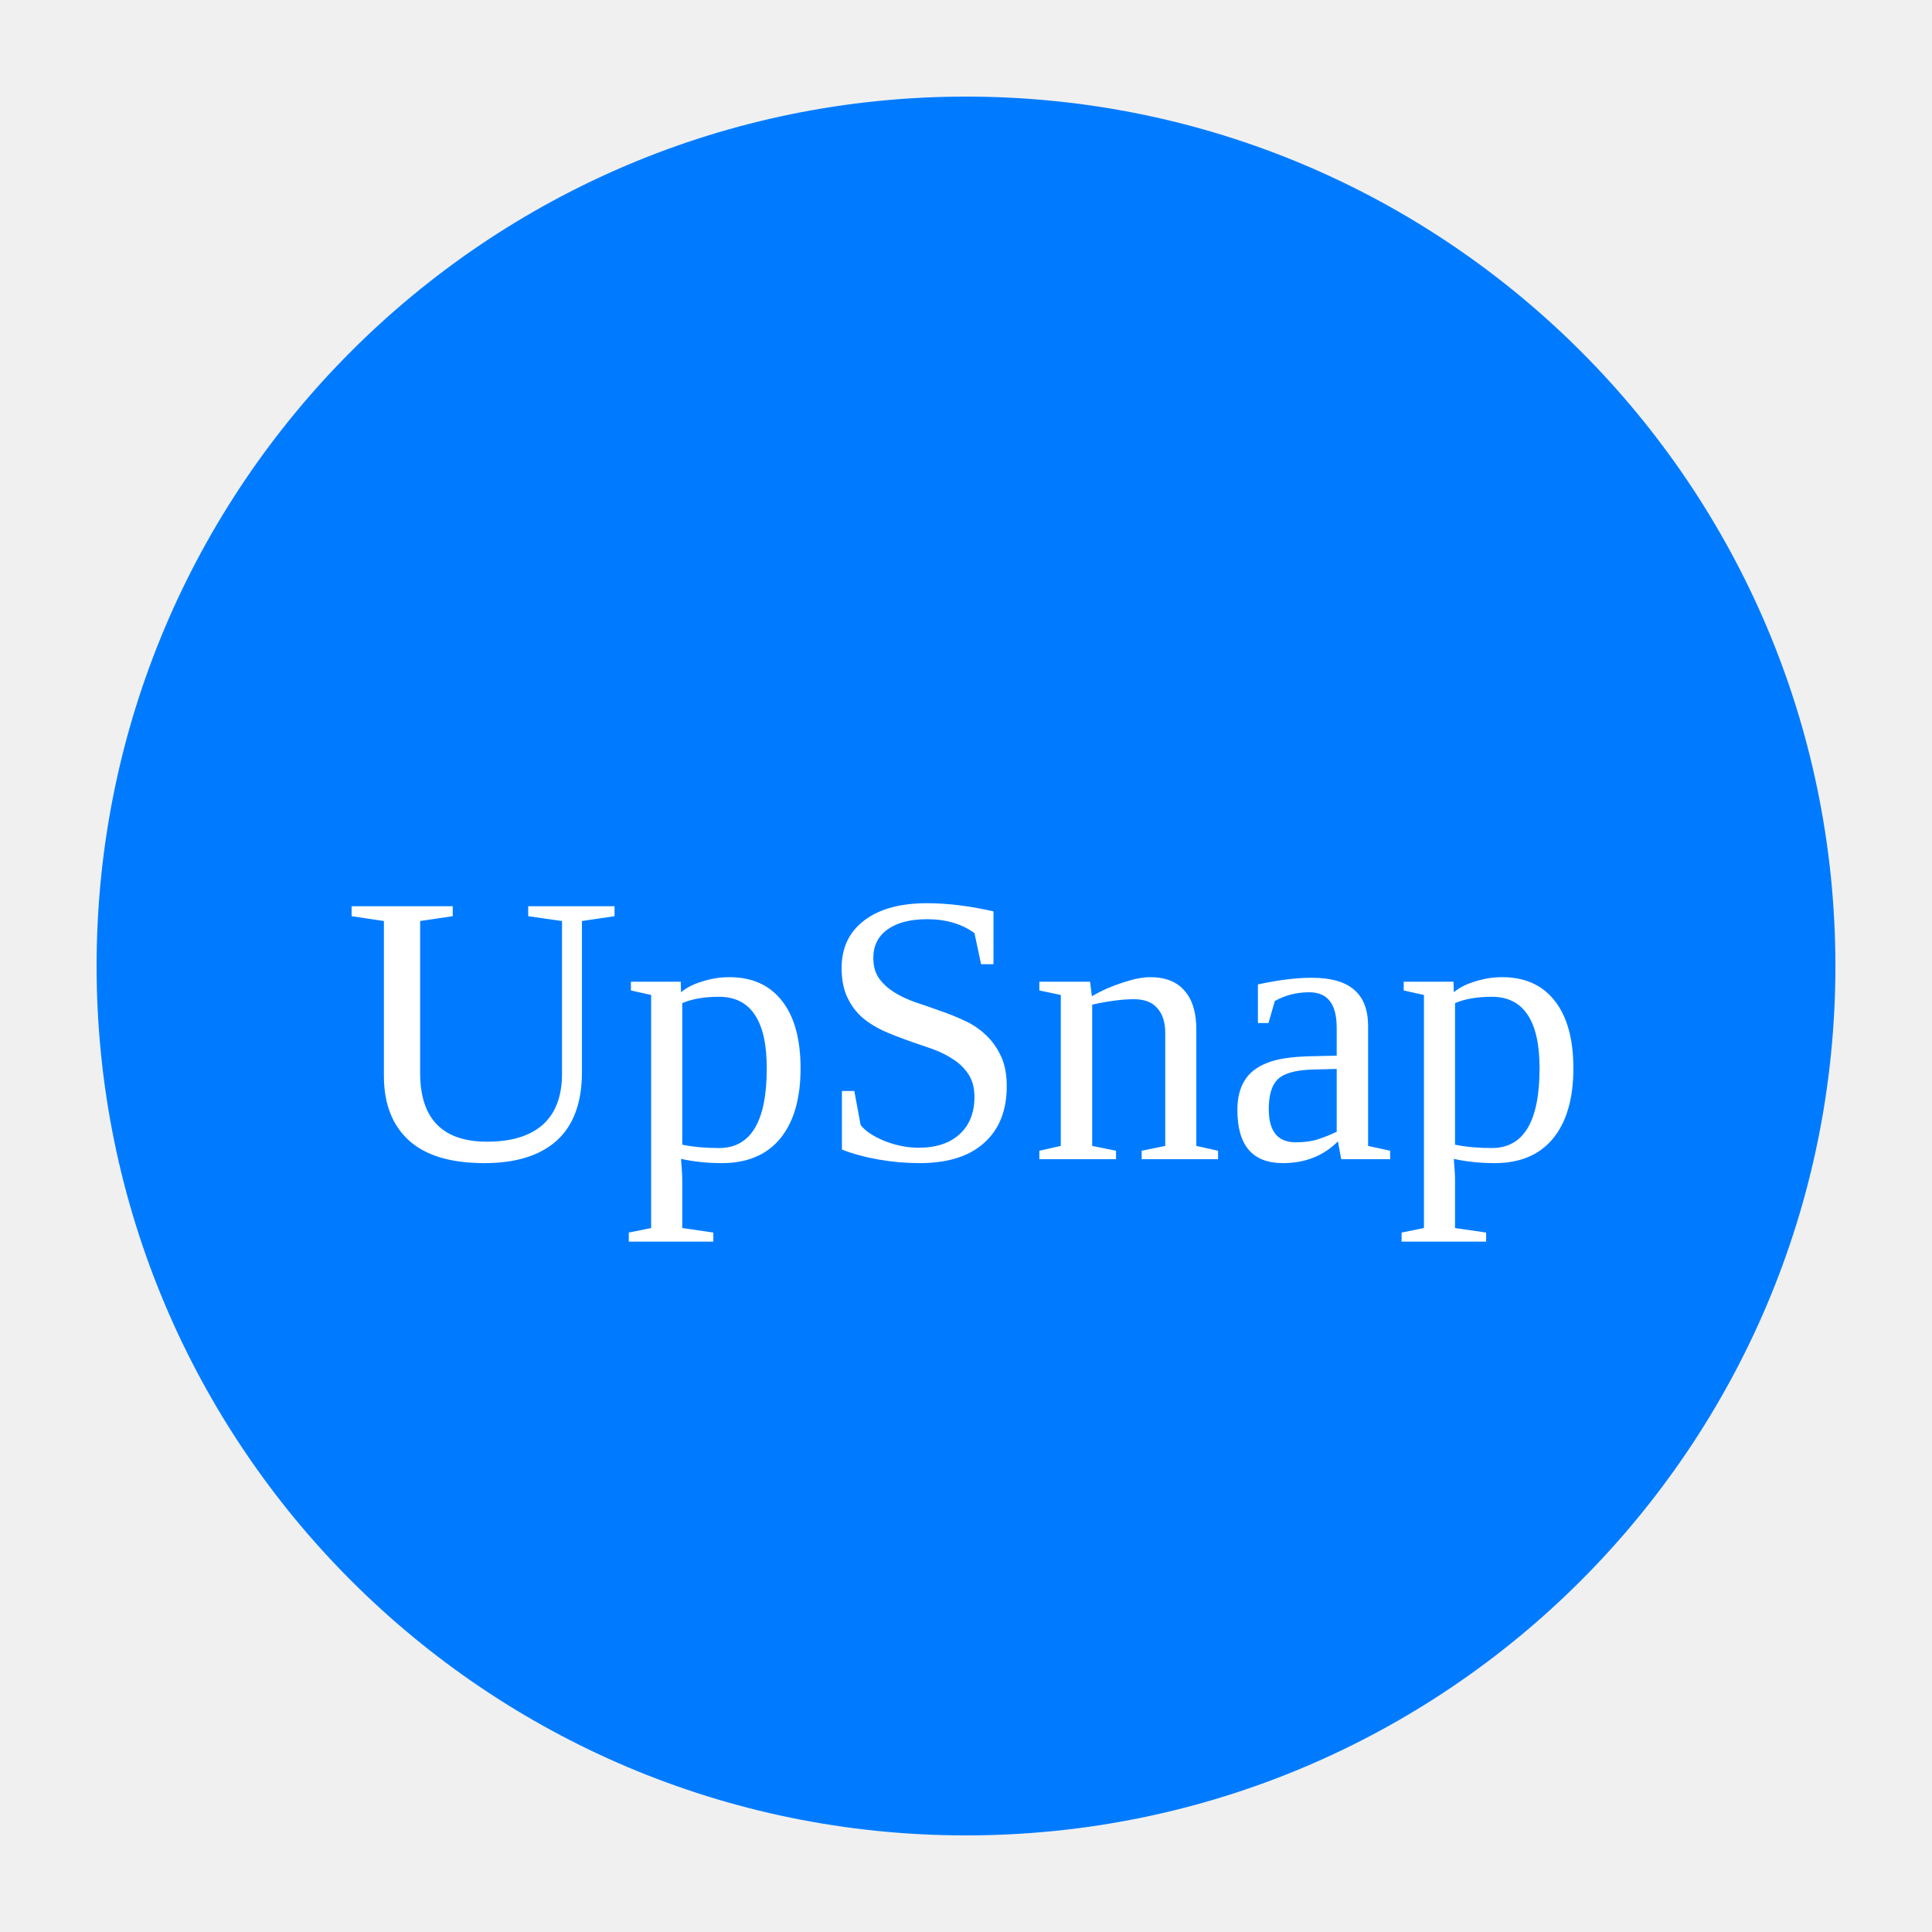
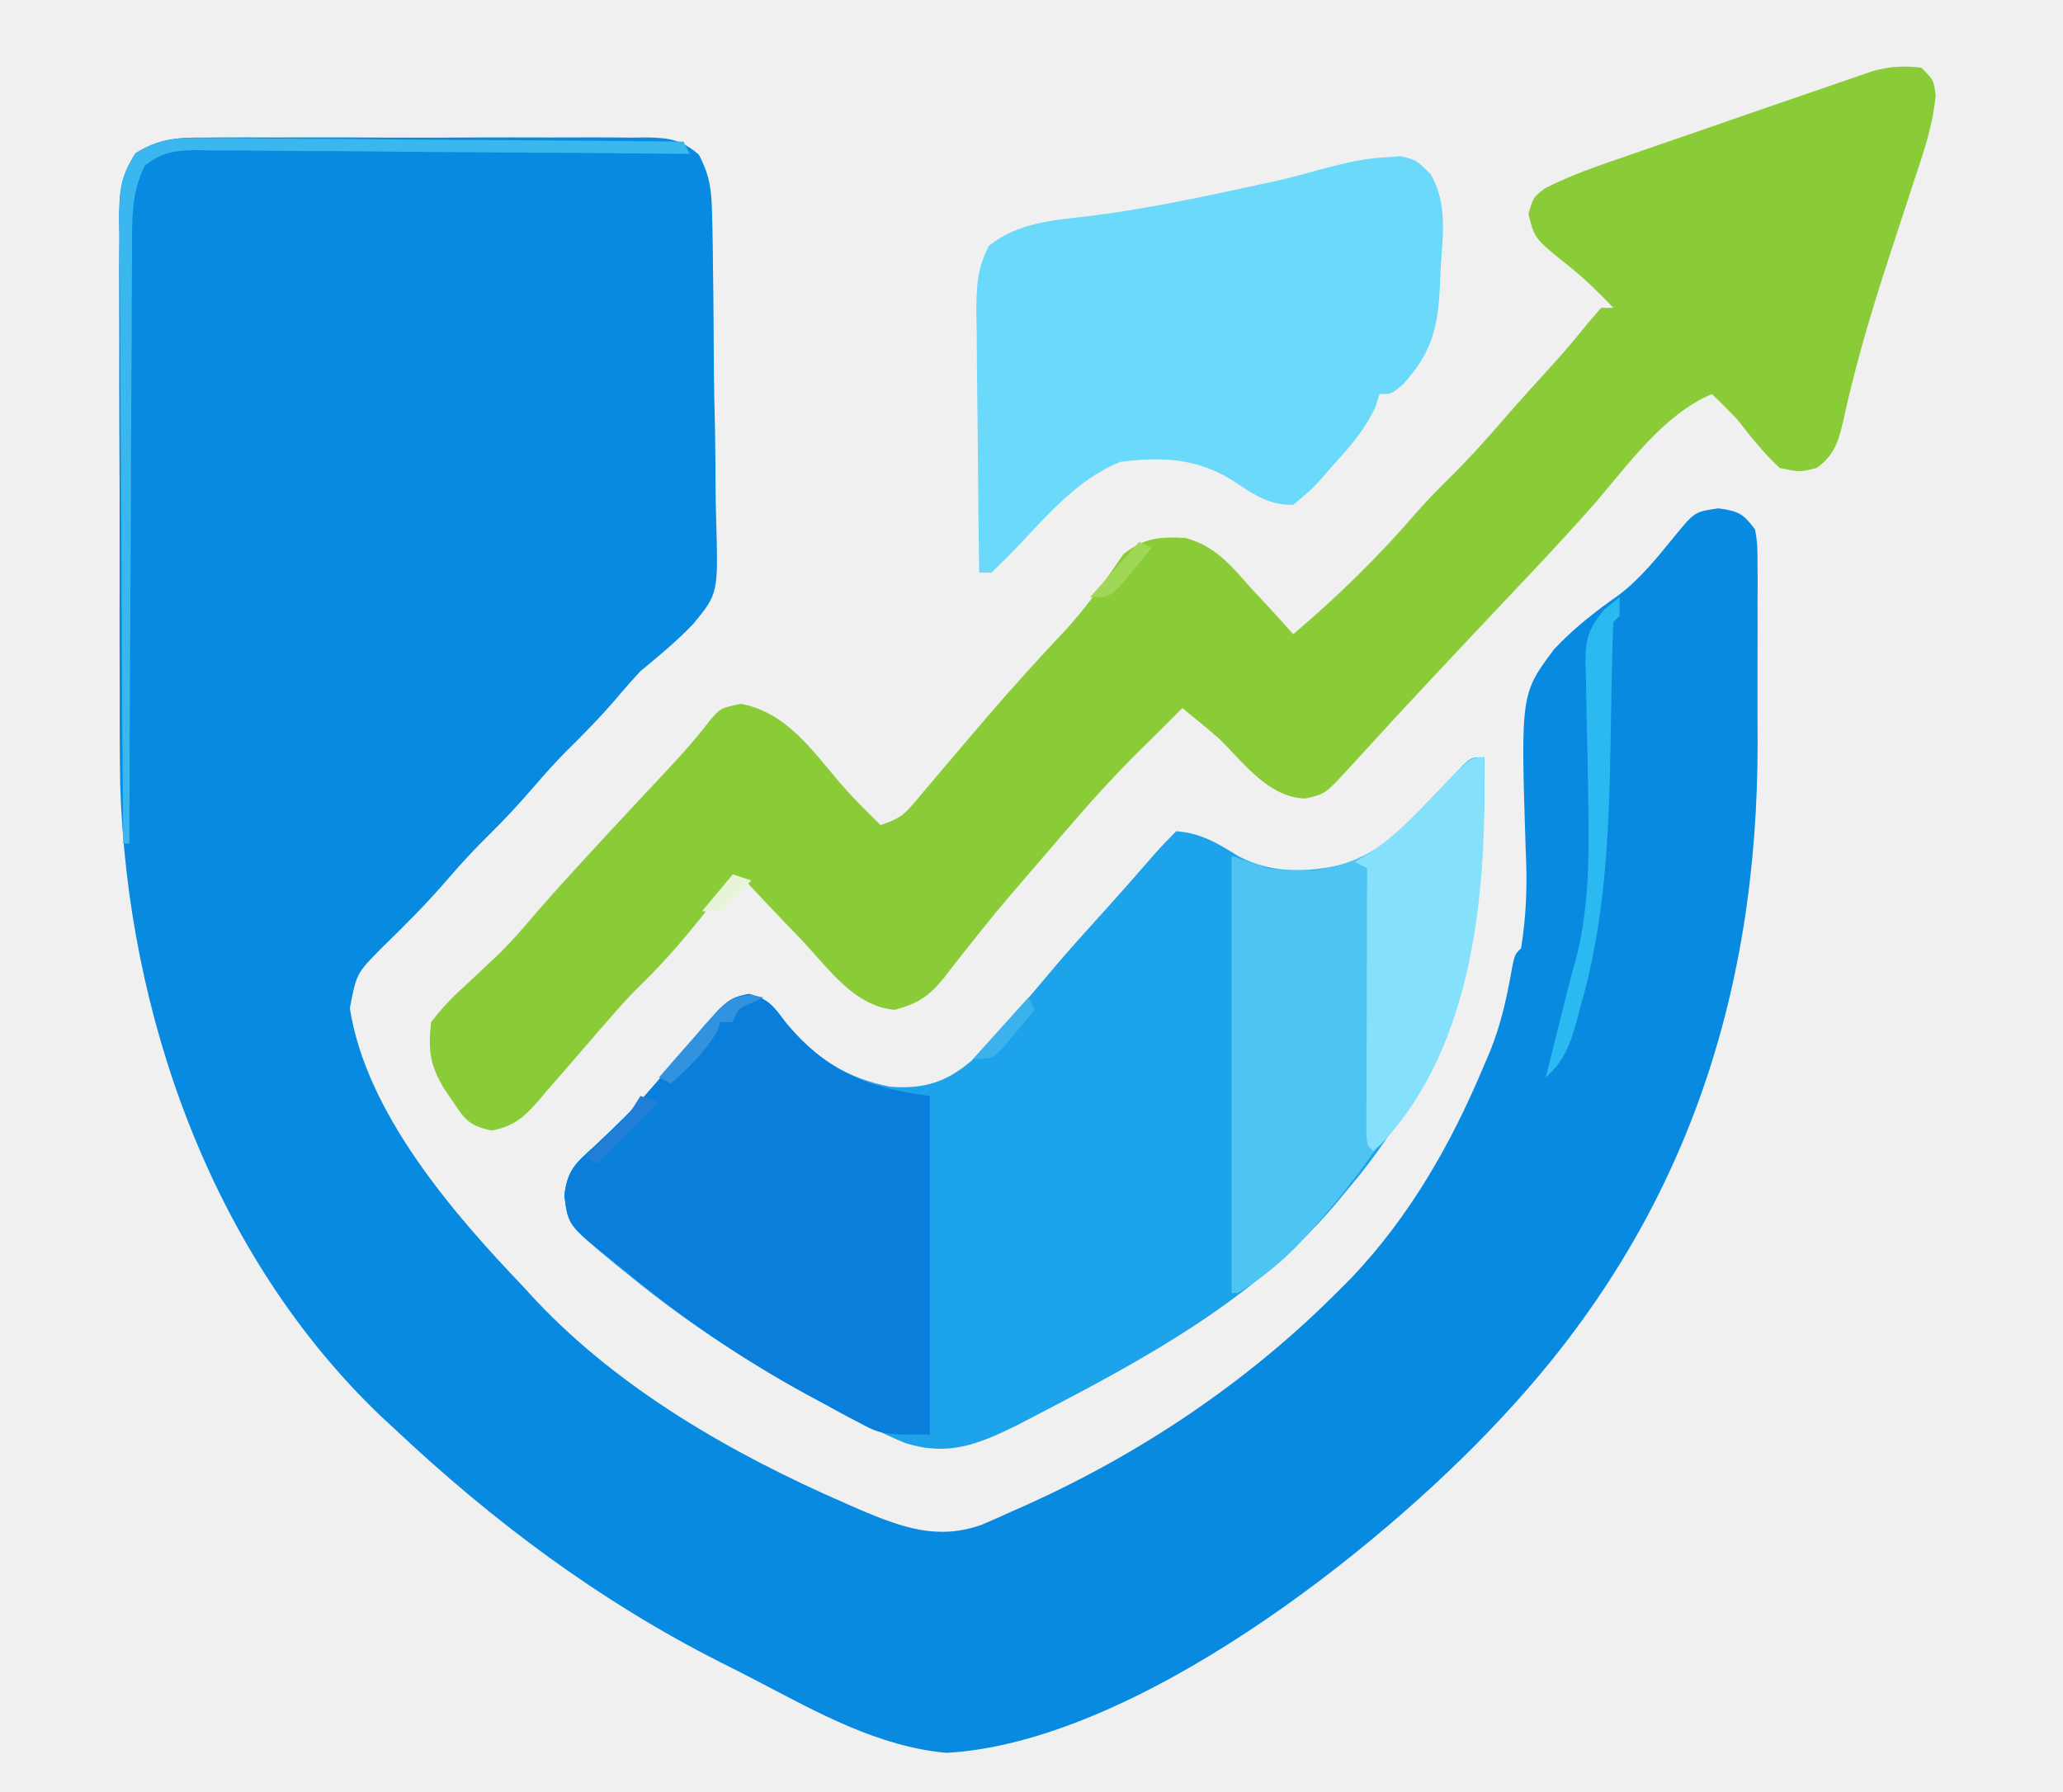
- <svg xmlns="http://www.w3.org/2000/svg" width="100" height="100" viewBox="0 0 100 100">
-   <circle cx="50" cy="50" r="45" fill="#007bff" />
-   <text x="50" y="60" text-anchor="middle" fill="white" font-size="20">UpSnap</text>
+ <svg xmlns="http://www.w3.org/2000/svg" version="1.1" viewBox="0 0 335 291">
+   <path d="M0 0 C110.55 0 221.1 0 335 0 C335 96.03 335 192.06 335 291 C224.45 291 113.9 291 0 291 C0 194.97 0 98.94 0 0 Z " fill="transparent" transform="translate(0,0)" />
+   <path d="M0 0 C0.833 -0.009 1.666 -0.018 2.525 -0.027 C5.271 -0.049 8.015 -0.034 10.761 -0.017 C12.673 -0.02 14.584 -0.025 16.496 -0.032 C20.498 -0.039 24.5 -0.028 28.502 -0.005 C33.633 0.024 38.762 0.007 43.893 -0.023 C47.838 -0.041 51.783 -0.035 55.729 -0.022 C57.621 -0.019 59.513 -0.023 61.404 -0.035 C64.048 -0.047 66.689 -0.028 69.332 0 C70.114 -0.01 70.896 -0.02 71.702 -0.031 C75.379 0.041 77.246 0.344 80.079 2.761 C81.905 6.223 82.151 8.558 82.23 12.466 C82.248 13.132 82.266 13.797 82.285 14.483 C82.338 16.676 82.361 18.868 82.379 21.061 C82.399 22.597 82.42 24.133 82.441 25.669 C82.478 28.888 82.497 32.107 82.507 35.327 C82.524 39.427 82.609 43.523 82.712 47.622 C82.779 50.797 82.797 53.97 82.801 57.145 C82.811 58.655 82.839 60.164 82.887 61.673 C83.246 74.03 83.246 74.03 79.202 78.948 C76.544 81.764 73.587 84.185 70.601 86.647 C69.319 88.035 68.061 89.446 66.851 90.897 C64.159 94.051 61.308 96.962 58.351 99.866 C56.519 101.731 54.808 103.666 53.101 105.647 C50.856 108.253 48.556 110.736 46.101 113.147 C43.688 115.517 41.429 117.954 39.226 120.522 C35.883 124.41 32.293 127.996 28.617 131.569 C24.483 135.753 24.483 135.753 23.414 141.397 C26.035 158.379 40.144 174.679 51.601 186.647 C52.273 187.382 52.945 188.117 53.636 188.874 C67.356 203.388 85.512 213.786 103.664 221.709 C104.532 222.092 105.401 222.474 106.295 222.868 C113.027 225.7 118.861 227.865 126.047 225.276 C127.616 224.609 129.176 223.919 130.726 223.209 C131.559 222.841 132.391 222.473 133.249 222.093 C151.914 213.674 169.111 202.137 183.601 187.647 C184.399 186.849 185.197 186.051 186.019 185.229 C195.577 175.145 202.26 163.414 207.601 150.647 C207.918 149.908 208.236 149.17 208.562 148.409 C210.379 143.922 211.342 139.415 212.172 134.651 C212.601 132.647 212.601 132.647 213.601 131.647 C214.471 126.273 214.631 121.208 214.355 115.772 C213.538 90.346 213.538 90.346 218.98 83.073 C222.18 79.671 225.728 76.904 229.548 74.233 C233.077 71.507 235.803 68.095 238.601 64.647 C241.808 60.76 241.808 60.76 245.664 60.209 C248.959 60.7 249.656 61.04 251.601 63.647 C251.982 66.006 251.982 66.006 251.99 68.827 C251.999 69.886 252.008 70.946 252.018 72.038 C252.009 73.762 252.009 73.762 252 75.522 C252.003 76.716 252.005 77.909 252.008 79.139 C252.01 81.678 252.005 84.217 251.992 86.755 C251.977 90.576 251.992 94.396 252.011 98.217 C252.046 139.754 239.892 175.912 211.601 206.647 C211.145 207.143 210.689 207.64 210.219 208.151 C189.994 229.854 150.641 260.662 120.289 262.334 C109.278 261.354 99.329 255.779 89.704 250.741 C87.623 249.658 85.53 248.602 83.433 247.549 C63.75 237.552 46.64 224.75 30.601 209.647 C29.879 208.979 29.158 208.312 28.414 207.624 C0.989 181.415 -12.749 142.35 -13.878 105.075 C-13.972 99.562 -13.98 94.051 -13.965 88.538 C-13.97 86.141 -13.977 83.745 -13.984 81.349 C-13.994 76.388 -13.99 71.427 -13.975 66.466 C-13.958 60.109 -13.982 53.754 -14.017 47.398 C-14.039 42.477 -14.037 37.557 -14.029 32.636 C-14.028 30.29 -14.035 27.944 -14.05 25.598 C-14.067 22.339 -14.053 19.082 -14.03 15.824 C-14.041 14.862 -14.053 13.9 -14.065 12.909 C-14.003 8.564 -13.797 6.259 -11.384 2.551 C-7.559 0.111 -4.4 -0.057 0 0 Z " fill="#088AE1" transform="translate(33.39868,22.35303)" />
+   <path d="M0 0 C0.577 26.456 -4.506 49.407 -22 70 C-22.779 70.936 -23.557 71.872 -24.359 72.836 C-37.574 88.277 -55.161 97.729 -73 107 C-73.967 107.503 -74.935 108.006 -75.932 108.524 C-82.155 111.576 -87.033 113.56 -93.937 111.392 C-95.997 110.564 -97.957 109.628 -99.938 108.625 C-100.665 108.268 -101.393 107.911 -102.144 107.542 C-115.372 100.934 -127.567 93.386 -139 84 C-139.743 83.399 -140.485 82.799 -141.25 82.18 C-148.756 75.956 -148.756 75.956 -149.352 71.18 C-148.891 67.017 -147.502 65.911 -144.438 63.125 C-141.321 60.192 -138.284 57.314 -135.5 54.062 C-134.956 53.435 -134.412 52.807 -133.852 52.16 C-132.4 50.467 -130.96 48.765 -129.523 47.059 C-128.641 46.039 -127.758 45.019 -126.875 44 C-126.068 43.051 -125.261 42.102 -124.43 41.125 C-122 39 -122 39 -119.426 38.426 C-116.168 39.197 -115.308 40.534 -113.312 43.188 C-108.584 48.812 -103.69 52.076 -96.422 53.508 C-90.983 53.892 -87.394 52.818 -83.258 49.293 C-78.414 44.374 -73.988 39.09 -69.542 33.814 C-67.45 31.354 -65.295 28.955 -63.125 26.562 C-59.843 22.943 -56.61 19.286 -53.41 15.594 C-52.316 14.357 -51.168 13.168 -50 12 C-45.989 12.325 -43.361 13.899 -40 16 C-34.033 19.239 -27.526 18.685 -21.168 16.961 C-16.063 14.938 -12.796 11.276 -9.125 7.312 C-7.819 5.929 -6.51 4.55 -5.195 3.176 C-4.628 2.566 -4.061 1.957 -3.477 1.329 C-2 0 -2 0 0 0 Z " fill="#1DA3E9" transform="translate(241,123)" />
+   <path d="M0 0 C2 2 2 2 2.324 4.477 C1.874 9.372 0.371 13.729 -1.188 18.375 C-1.834 20.354 -2.479 22.333 -3.125 24.312 C-3.445 25.282 -3.764 26.251 -4.094 27.25 C-7.318 37.035 -10.386 46.786 -12.569 56.863 C-13.376 60.368 -13.981 62.876 -17 65 C-19.75 65.688 -19.75 65.688 -23 65 C-25.647 62.577 -27.783 59.812 -30 57 C-31.316 55.65 -32.64 54.306 -34 53 C-41.777 56.254 -47.534 64.355 -52.922 70.637 C-59.368 77.967 -66.174 84.99 -72.855 92.105 C-74.133 93.466 -75.41 94.827 -76.688 96.188 C-77.31 96.851 -77.933 97.514 -78.575 98.198 C-83.399 103.343 -88.175 108.53 -92.926 113.742 C-96.794 117.953 -96.794 117.953 -100 118.688 C-105.994 118.562 -110.017 112.912 -114 109 C-115.97 107.291 -117.979 105.648 -120 104 C-121.15 105.15 -122.3 106.301 -123.449 107.453 C-124.509 108.51 -125.575 109.562 -126.645 110.609 C-130.995 114.891 -135.033 119.364 -139 124 C-139.896 125.043 -140.792 126.086 -141.688 127.129 C-142.174 127.696 -142.66 128.263 -143.16 128.847 C-144.183 130.038 -145.208 131.226 -146.236 132.413 C-148.953 135.56 -151.6 138.739 -154.16 142.016 C-154.678 142.662 -155.196 143.308 -155.73 143.974 C-156.719 145.212 -157.69 146.464 -158.639 147.733 C-161.13 150.803 -162.874 151.966 -166.703 153.008 C-173.164 152.482 -177.373 146.439 -181.5 142 C-182.425 141.035 -183.352 140.071 -184.281 139.109 C-186.54 136.757 -188.778 134.387 -191 132 C-194.814 133.271 -195.793 134.972 -198.25 138.125 C-201.434 142.118 -204.676 145.8 -208.34 149.348 C-210.044 151.044 -211.617 152.805 -213.188 154.625 C-213.757 155.277 -214.327 155.93 -214.914 156.602 C-216.076 157.937 -217.235 159.276 -218.382 160.624 C-219.926 162.431 -221.493 164.216 -223.062 166 C-223.804 166.883 -223.804 166.883 -224.561 167.784 C-227.004 170.524 -228.516 171.906 -232.164 172.617 C-235.613 171.867 -236.395 171.03 -238.312 168.125 C-238.804 167.406 -239.295 166.686 -239.801 165.945 C-242.18 162.086 -242.502 159.586 -242 155 C-240.18 152.685 -238.603 150.98 -236.438 149.062 C-235.321 148.014 -234.207 146.963 -233.094 145.91 C-232.555 145.409 -232.016 144.908 -231.461 144.391 C-229.67 142.686 -228.041 140.882 -226.438 139 C-223.647 135.732 -220.782 132.54 -217.875 129.375 C-217.186 128.625 -217.186 128.625 -216.484 127.859 C-213.848 124.993 -211.2 122.139 -208.543 119.293 C-207.964 118.672 -207.384 118.051 -206.788 117.411 C-205.665 116.208 -204.541 115.007 -203.416 113.808 C-201.084 111.311 -198.895 108.861 -196.828 106.133 C-195 104 -195 104 -191.688 103.312 C-184.405 104.67 -180.261 110.669 -175.645 116.098 C-173.543 118.529 -171.306 120.764 -169 123 C-165.776 121.925 -165.167 121.324 -163.062 118.812 C-162.45 118.092 -161.838 117.371 -161.207 116.629 C-160.115 115.328 -160.115 115.328 -159 114 C-157.088 111.746 -155.17 109.497 -153.25 107.25 C-152.736 106.647 -152.222 106.045 -151.692 105.424 C-147.446 100.467 -143.055 95.667 -138.586 90.91 C-135.255 87.162 -132.375 83.13 -129.559 78.984 C-126.176 76.361 -123.803 76.157 -119.583 76.364 C-114.777 77.547 -112.059 80.894 -108.875 84.5 C-108.205 85.215 -107.534 85.931 -106.844 86.668 C-105.204 88.425 -103.592 90.2 -102 92 C-94.655 85.788 -87.989 79.232 -81.715 71.934 C-80.04 70.045 -78.301 68.268 -76.5 66.5 C-73.47 63.517 -70.666 60.395 -67.891 57.176 C-65.004 53.854 -62.037 50.605 -59.082 47.344 C-57.349 45.393 -55.692 43.413 -54.062 41.375 C-53.382 40.591 -52.701 39.807 -52 39 C-51.34 39 -50.68 39 -50 39 C-52.296 36.632 -54.528 34.375 -57.113 32.32 C-62.808 27.769 -62.808 27.769 -63.812 23.75 C-63 21 -63 21 -61.048 19.545 C-56.961 17.473 -52.753 16.012 -48.422 14.531 C-47.496 14.21 -46.57 13.888 -45.616 13.557 C-42.662 12.533 -39.706 11.516 -36.75 10.5 C-34.777 9.817 -32.805 9.133 -30.832 8.449 C-26.366 6.902 -21.899 5.356 -17.426 3.829 C-15.779 3.266 -14.135 2.699 -12.491 2.128 C-11.696 1.856 -10.902 1.583 -10.083 1.303 C-9.027 0.937 -9.027 0.937 -7.949 0.565 C-5.21 -0.229 -2.821 -0.344 0 0 Z " fill="#8ACC37" transform="translate(312,11)" />
+   <path d="M0 0 C1.296 -0.091 1.296 -0.091 2.617 -0.184 C5.125 0.438 5.125 0.438 7.449 2.742 C10.21 7.463 9.41 12.738 9.062 18 C9.002 19.542 9.002 19.542 8.939 21.115 C8.578 27.829 7.595 31.668 3.062 36.75 C1.125 38.438 1.125 38.438 -0.875 38.438 C-1.19 39.462 -1.19 39.462 -1.512 40.508 C-3.317 44.388 -5.817 47.174 -8.688 50.312 C-9.209 50.918 -9.73 51.524 -10.268 52.148 C-11.832 53.867 -11.832 53.867 -14.875 56.438 C-18.577 56.493 -20.983 54.973 -24 52.938 C-30.019 48.909 -35.753 48.554 -42.875 49.438 C-49.759 52.107 -54.899 58.219 -59.891 63.474 C-61.185 64.828 -62.526 66.137 -63.875 67.438 C-64.535 67.438 -65.195 67.438 -65.875 67.438 C-65.976 60.408 -66.046 53.38 -66.095 46.35 C-66.115 43.959 -66.142 41.568 -66.177 39.177 C-66.225 35.739 -66.248 32.302 -66.266 28.863 C-66.286 27.795 -66.307 26.728 -66.328 25.627 C-66.33 21.271 -66.299 18.262 -64.288 14.348 C-59.532 10.582 -53.889 10.197 -48.02 9.535 C-40.165 8.545 -32.487 7.031 -24.754 5.351 C-22.52 4.866 -20.285 4.39 -18.049 3.916 C-12.044 2.63 -6.068 0.297 0 0 Z " fill="#6AD9FA" transform="translate(224.875,25.5625)" />
+   <path d="M0 0 C3.237 0.762 4.069 2.055 6.047 4.695 C12.649 12.593 19.291 15.304 29.422 16.57 C29.422 34.72 29.422 52.87 29.422 71.57 C21.541 71.57 21.541 71.57 17.566 69.445 C16.702 68.99 15.839 68.535 14.948 68.066 C14.053 67.572 13.157 67.079 12.234 66.57 C10.838 65.818 10.838 65.818 9.413 65.05 C-1.37 59.165 -11.116 52.413 -20.578 44.57 C-21.188 44.084 -21.798 43.598 -22.426 43.098 C-29.329 37.552 -29.329 37.552 -29.934 32.746 C-29.468 28.589 -28.077 27.478 -25.016 24.695 C-21.899 21.762 -18.863 18.885 -16.078 15.633 C-15.534 15.005 -14.99 14.377 -14.43 13.73 C-12.978 12.037 -11.538 10.335 -10.102 8.629 C-9.219 7.609 -8.337 6.589 -7.453 5.57 C-6.646 4.622 -5.839 3.673 -5.008 2.695 C-2.578 0.57 -2.578 0.57 0 0 Z " fill="#097EDA" transform="translate(121.5781,161.4297)" />
+   <path d="M0 0 C0.699 32.082 -8.35 55.868 -30.336 79.312 C-33.381 82.384 -36.314 84.757 -40 87 C-40.33 87 -40.66 87 -41 87 C-41 63.57 -41 40.14 -41 16 C-39.02 16.66 -37.04 17.32 -35 18 C-32.532 18.346 -32.532 18.346 -30.125 18.312 C-28.953 18.338 -28.953 18.338 -27.758 18.363 C-19.206 17.237 -14.798 13.437 -9.125 7.312 C-7.819 5.929 -6.51 4.55 -5.195 3.176 C-4.628 2.566 -4.061 1.957 -3.477 1.329 C-2 0 -2 0 0 0 Z " fill="#4EC4F2" transform="translate(241,123)" />
+   <path d="M0 0 C0.459 21.051 -1.388 46.516 -16.707 62.816 C-17.347 63.402 -17.347 63.402 -18 64 C-19 63 -19 63 -19.12 61.171 C-19.118 60.374 -19.116 59.577 -19.114 58.756 C-19.113 57.855 -19.113 56.954 -19.113 56.026 C-19.108 55.047 -19.103 54.067 -19.098 53.059 C-19.096 52.061 -19.095 51.064 -19.093 50.036 C-19.088 46.837 -19.075 43.637 -19.062 40.438 C-19.057 38.274 -19.053 36.111 -19.049 33.947 C-19.038 28.631 -19.021 23.316 -19 18 C-19.66 17.67 -20.32 17.34 -21 17 C-20.149 16.479 -19.298 15.958 -18.422 15.422 C-14.541 12.836 -11.46 9.607 -8.25 6.25 C-2.268 0 -2.268 0 0 0 Z " fill="#84E0FB" transform="translate(241,123)" />
+   <path d="M0 0 C1.259 -0.001 1.259 -0.001 2.544 -0.002 C5.31 0.001 8.073 0.04 10.839 0.079 C12.76 0.089 14.681 0.096 16.602 0.101 C21.651 0.12 26.699 0.169 31.747 0.224 C36.902 0.276 42.057 0.298 47.212 0.323 C57.321 0.377 67.429 0.462 77.538 0.568 C78.033 1.558 78.033 1.558 78.538 2.568 C76.935 2.551 76.935 2.551 75.3 2.534 C65.235 2.433 55.171 2.358 45.106 2.309 C39.931 2.282 34.757 2.247 29.583 2.19 C24.59 2.136 19.598 2.106 14.605 2.093 C12.699 2.084 10.793 2.066 8.888 2.039 C6.22 2.003 3.554 1.998 0.886 2 C0.097 1.982 -0.693 1.964 -1.507 1.946 C-5.056 1.979 -7.095 2.289 -9.95 4.454 C-12.143 8.97 -12.033 12.995 -12.008 17.958 C-12.018 19.002 -12.029 20.046 -12.039 21.122 C-12.069 24.569 -12.07 28.015 -12.072 31.462 C-12.087 33.854 -12.103 36.246 -12.122 38.638 C-12.165 44.929 -12.185 51.22 -12.2 57.512 C-12.22 63.934 -12.262 70.355 -12.302 76.777 C-12.377 89.374 -12.428 101.97 -12.462 114.568 C-12.792 114.568 -13.122 114.568 -13.462 114.568 C-13.579 100.442 -13.667 86.317 -13.721 72.191 C-13.747 65.632 -13.783 59.073 -13.839 52.515 C-13.894 46.186 -13.924 39.858 -13.937 33.53 C-13.946 31.114 -13.964 28.698 -13.991 26.283 C-14.027 22.902 -14.032 19.522 -14.03 16.141 C-14.048 15.14 -14.066 14.139 -14.084 13.107 C-14.051 8.667 -13.895 6.242 -11.456 2.442 C-7.597 0.026 -4.414 -0.101 0 0 Z " fill="#3AB7EF" transform="translate(33.46216,22.43237)" />
+   <path d="M0 0 C0 0.99 0 1.98 0 3 C-0.33 3.33 -0.66 3.66 -1 4 C-1.136 6.55 -1.211 9.077 -1.246 11.629 C-1.279 13.239 -1.312 14.849 -1.346 16.459 C-1.392 18.986 -1.437 21.513 -1.477 24.04 C-1.718 38.514 -2.341 52.824 -6.438 66.812 C-6.642 67.574 -6.846 68.335 -7.057 69.119 C-8.131 72.913 -9.07 75.373 -12 78 C-11.023 74.094 -10.047 70.188 -9.07 66.281 C-8.806 65.21 -8.806 65.21 -8.536 64.117 C-8.031 62.122 -7.482 60.139 -6.93 58.156 C-4.968 50.102 -4.942 42.028 -5.078 33.789 C-5.091 32.967 -5.103 32.145 -5.116 31.298 C-5.171 27.867 -5.228 24.438 -5.322 21.008 C-5.389 18.477 -5.424 15.946 -5.453 13.414 C-5.482 12.643 -5.511 11.872 -5.541 11.078 C-5.562 6.898 -5.195 5.233 -2.472 1.974 C-1.656 1.323 -0.84 0.671 0 0 Z " fill="#2BB9F2" transform="translate(263,97)" />
+   <path d="M0 0 C0.695 0.134 1.39 0.268 2.105 0.406 C1.146 0.839 1.146 0.839 0.168 1.281 C-2.047 2.234 -2.047 2.234 -2.895 4.406 C-3.555 4.406 -4.215 4.406 -4.895 4.406 C-5.101 4.942 -5.307 5.479 -5.52 6.031 C-7.475 9.408 -10.077 11.711 -12.895 14.406 C-13.555 14.076 -14.215 13.746 -14.895 13.406 C-13.015 11.224 -11.118 9.061 -9.207 6.906 C-8.677 6.286 -8.146 5.666 -7.6 5.027 C-3.542 0.497 -3.542 0.497 0 0 Z " fill="#3193E0" transform="translate(121.8945,161.5938)" />
+   <path d="M0 0 C0.99 0.33 1.98 0.66 3 1 C-0.3 4.3 -3.6 7.6 -7 11 C-7.66 10.67 -8.32 10.34 -9 10 C-8.277 9.294 -8.277 9.294 -7.539 8.574 C-6.907 7.952 -6.276 7.329 -5.625 6.688 C-4.685 5.765 -4.685 5.765 -3.727 4.824 C-1.819 2.912 -1.819 2.912 0 0 Z " fill="#227FD8" transform="translate(104,178)" />
+   <path d="M0 0 C0.33 0.66 0.66 1.32 1 2 C-0.093 3.342 -1.2 4.673 -2.312 6 C-3.235 7.114 -3.235 7.114 -4.176 8.25 C-6 10 -6 10 -9 10 C-6.03 6.7 -3.06 3.4 0 0 Z " fill="#3CB2ED" transform="translate(167,162)" />
+   <path d="M0 0 C0.66 0.33 1.32 0.66 2 1 C0.907 2.342 -0.2 3.673 -1.312 5 C-2.235 6.114 -2.235 6.114 -3.176 7.25 C-5 9 -5 9 -8 9 C-5.36 6.03 -2.72 3.06 0 0 Z " fill="#A1D757" transform="translate(185,88)" />
+   <path d="M0 0 C0.99 0.33 1.98 0.66 3 1 C0.688 3.5 0.688 3.5 -2 6 C-2.99 6 -3.98 6 -5 6 C-3.35 4.02 -1.7 2.04 0 0 Z " fill="#E8F4D9" transform="translate(119,142)" />
</svg>
